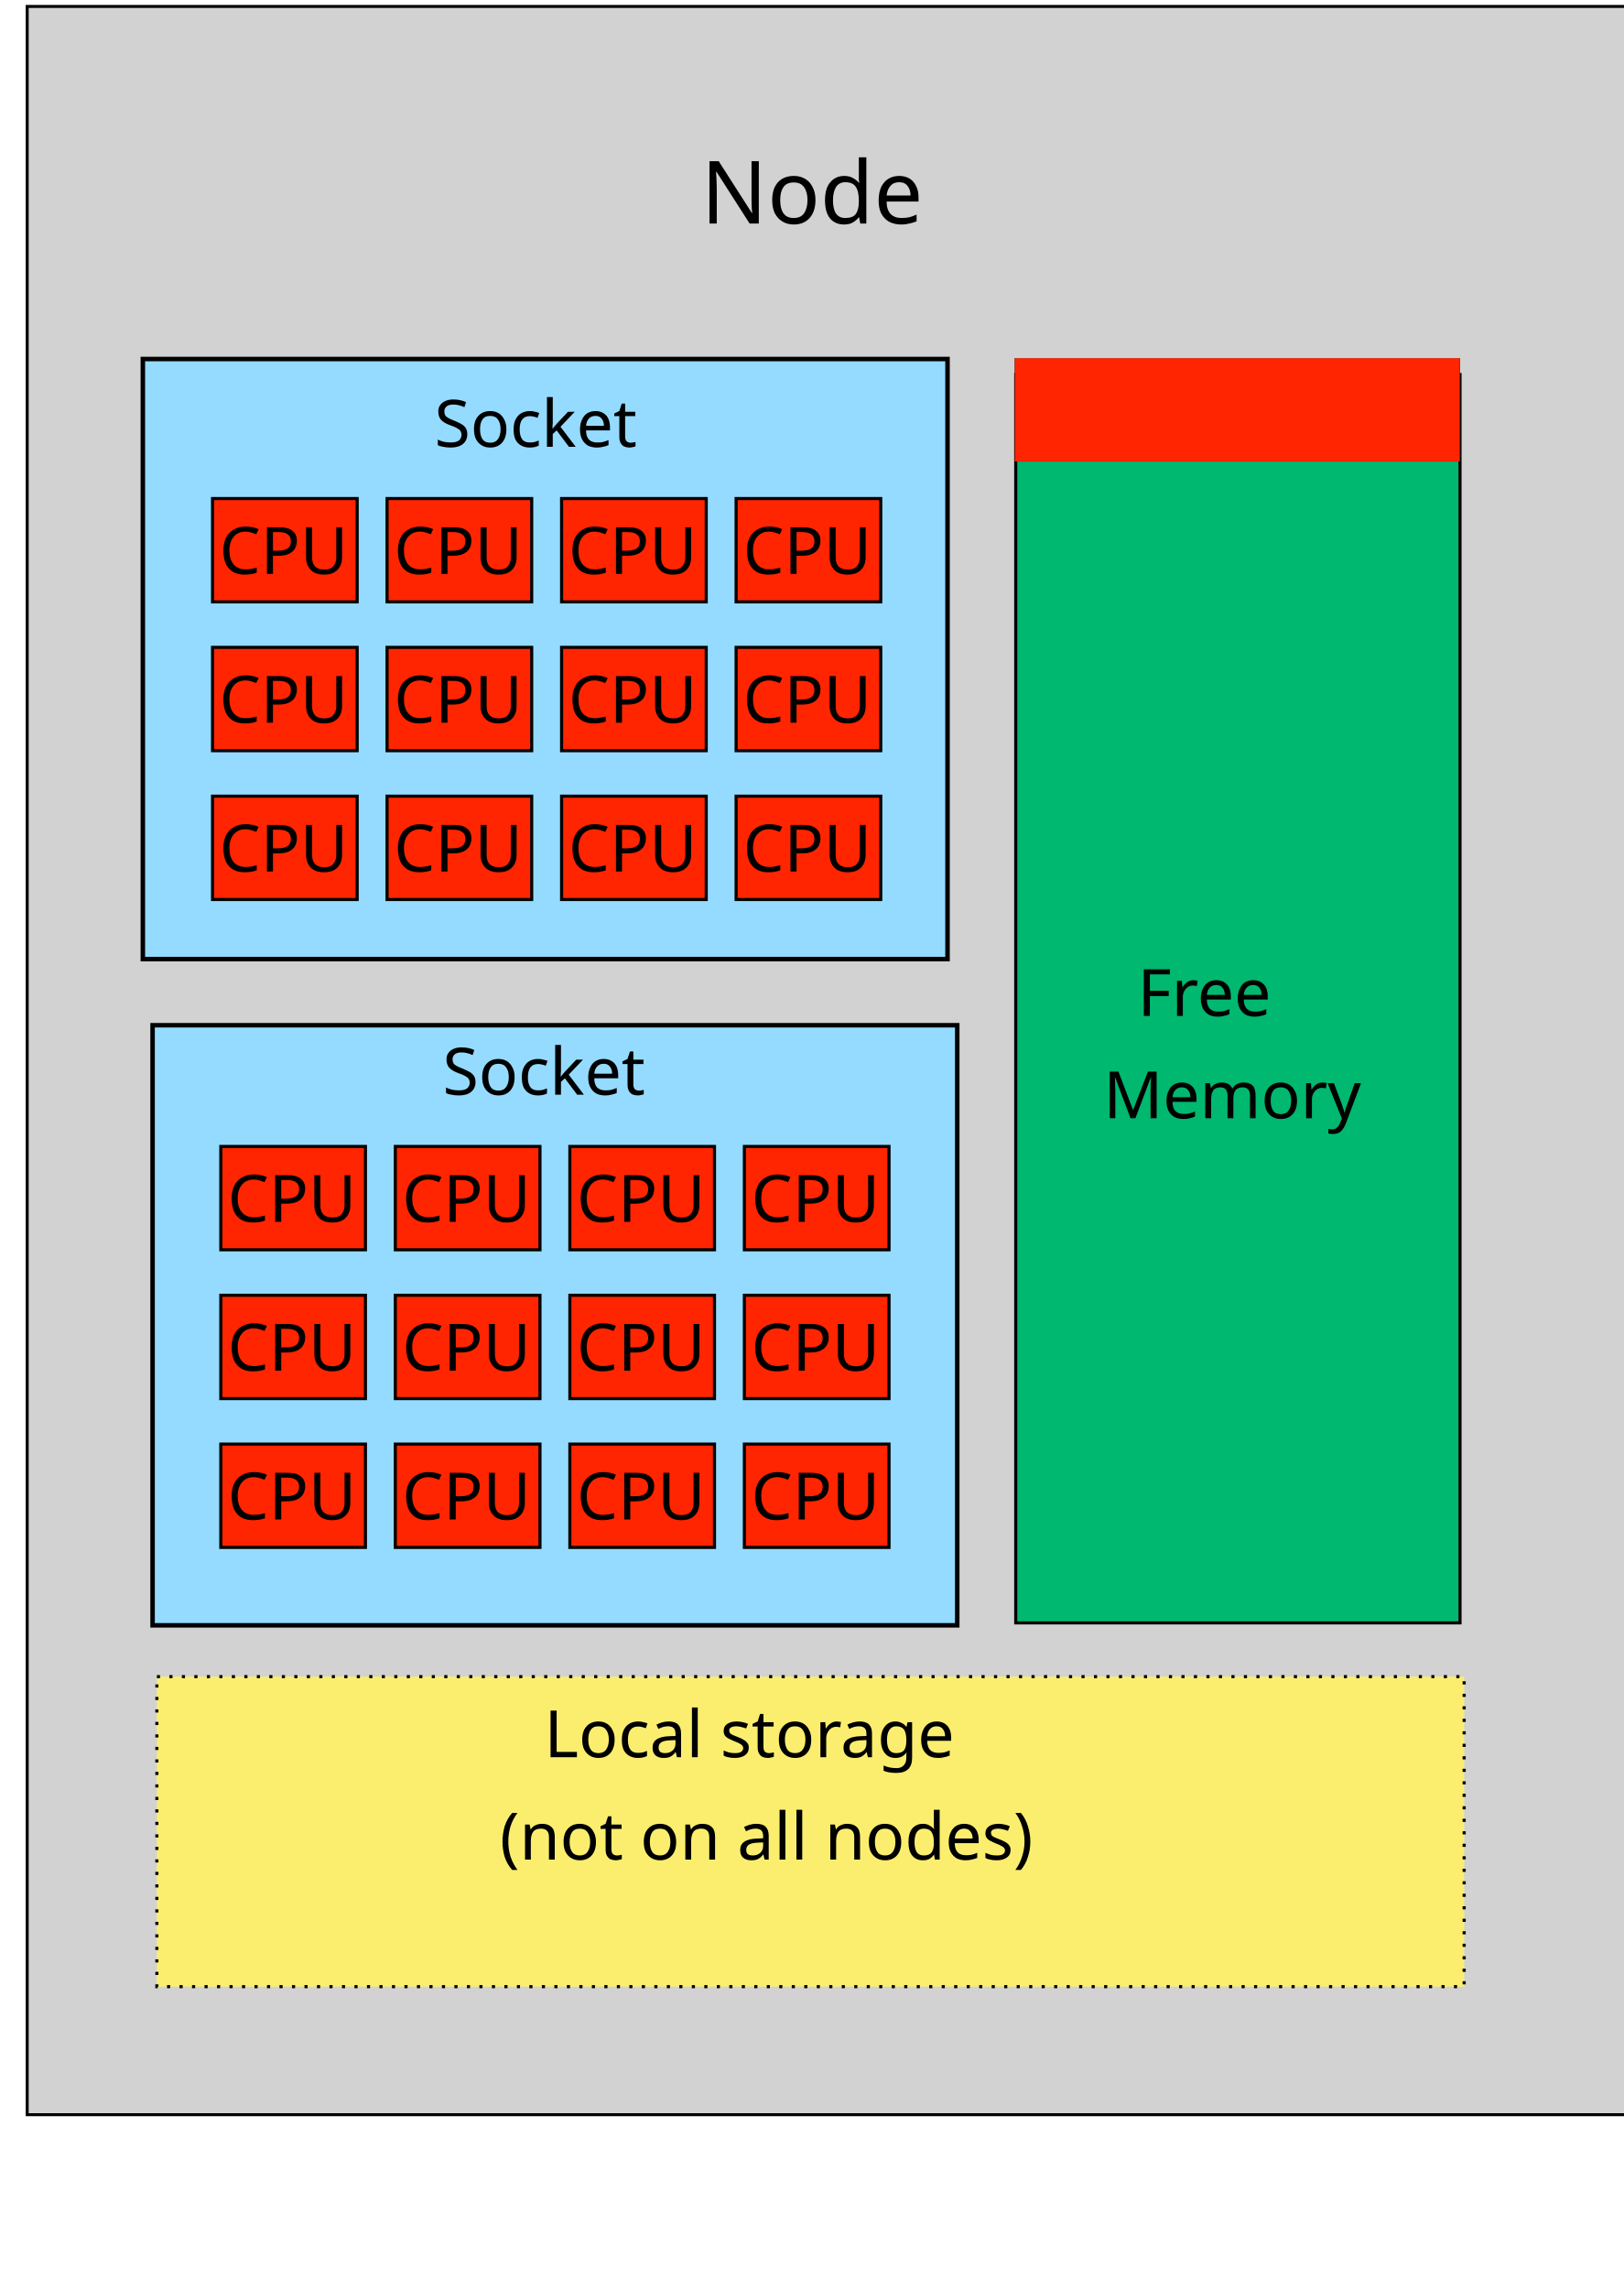
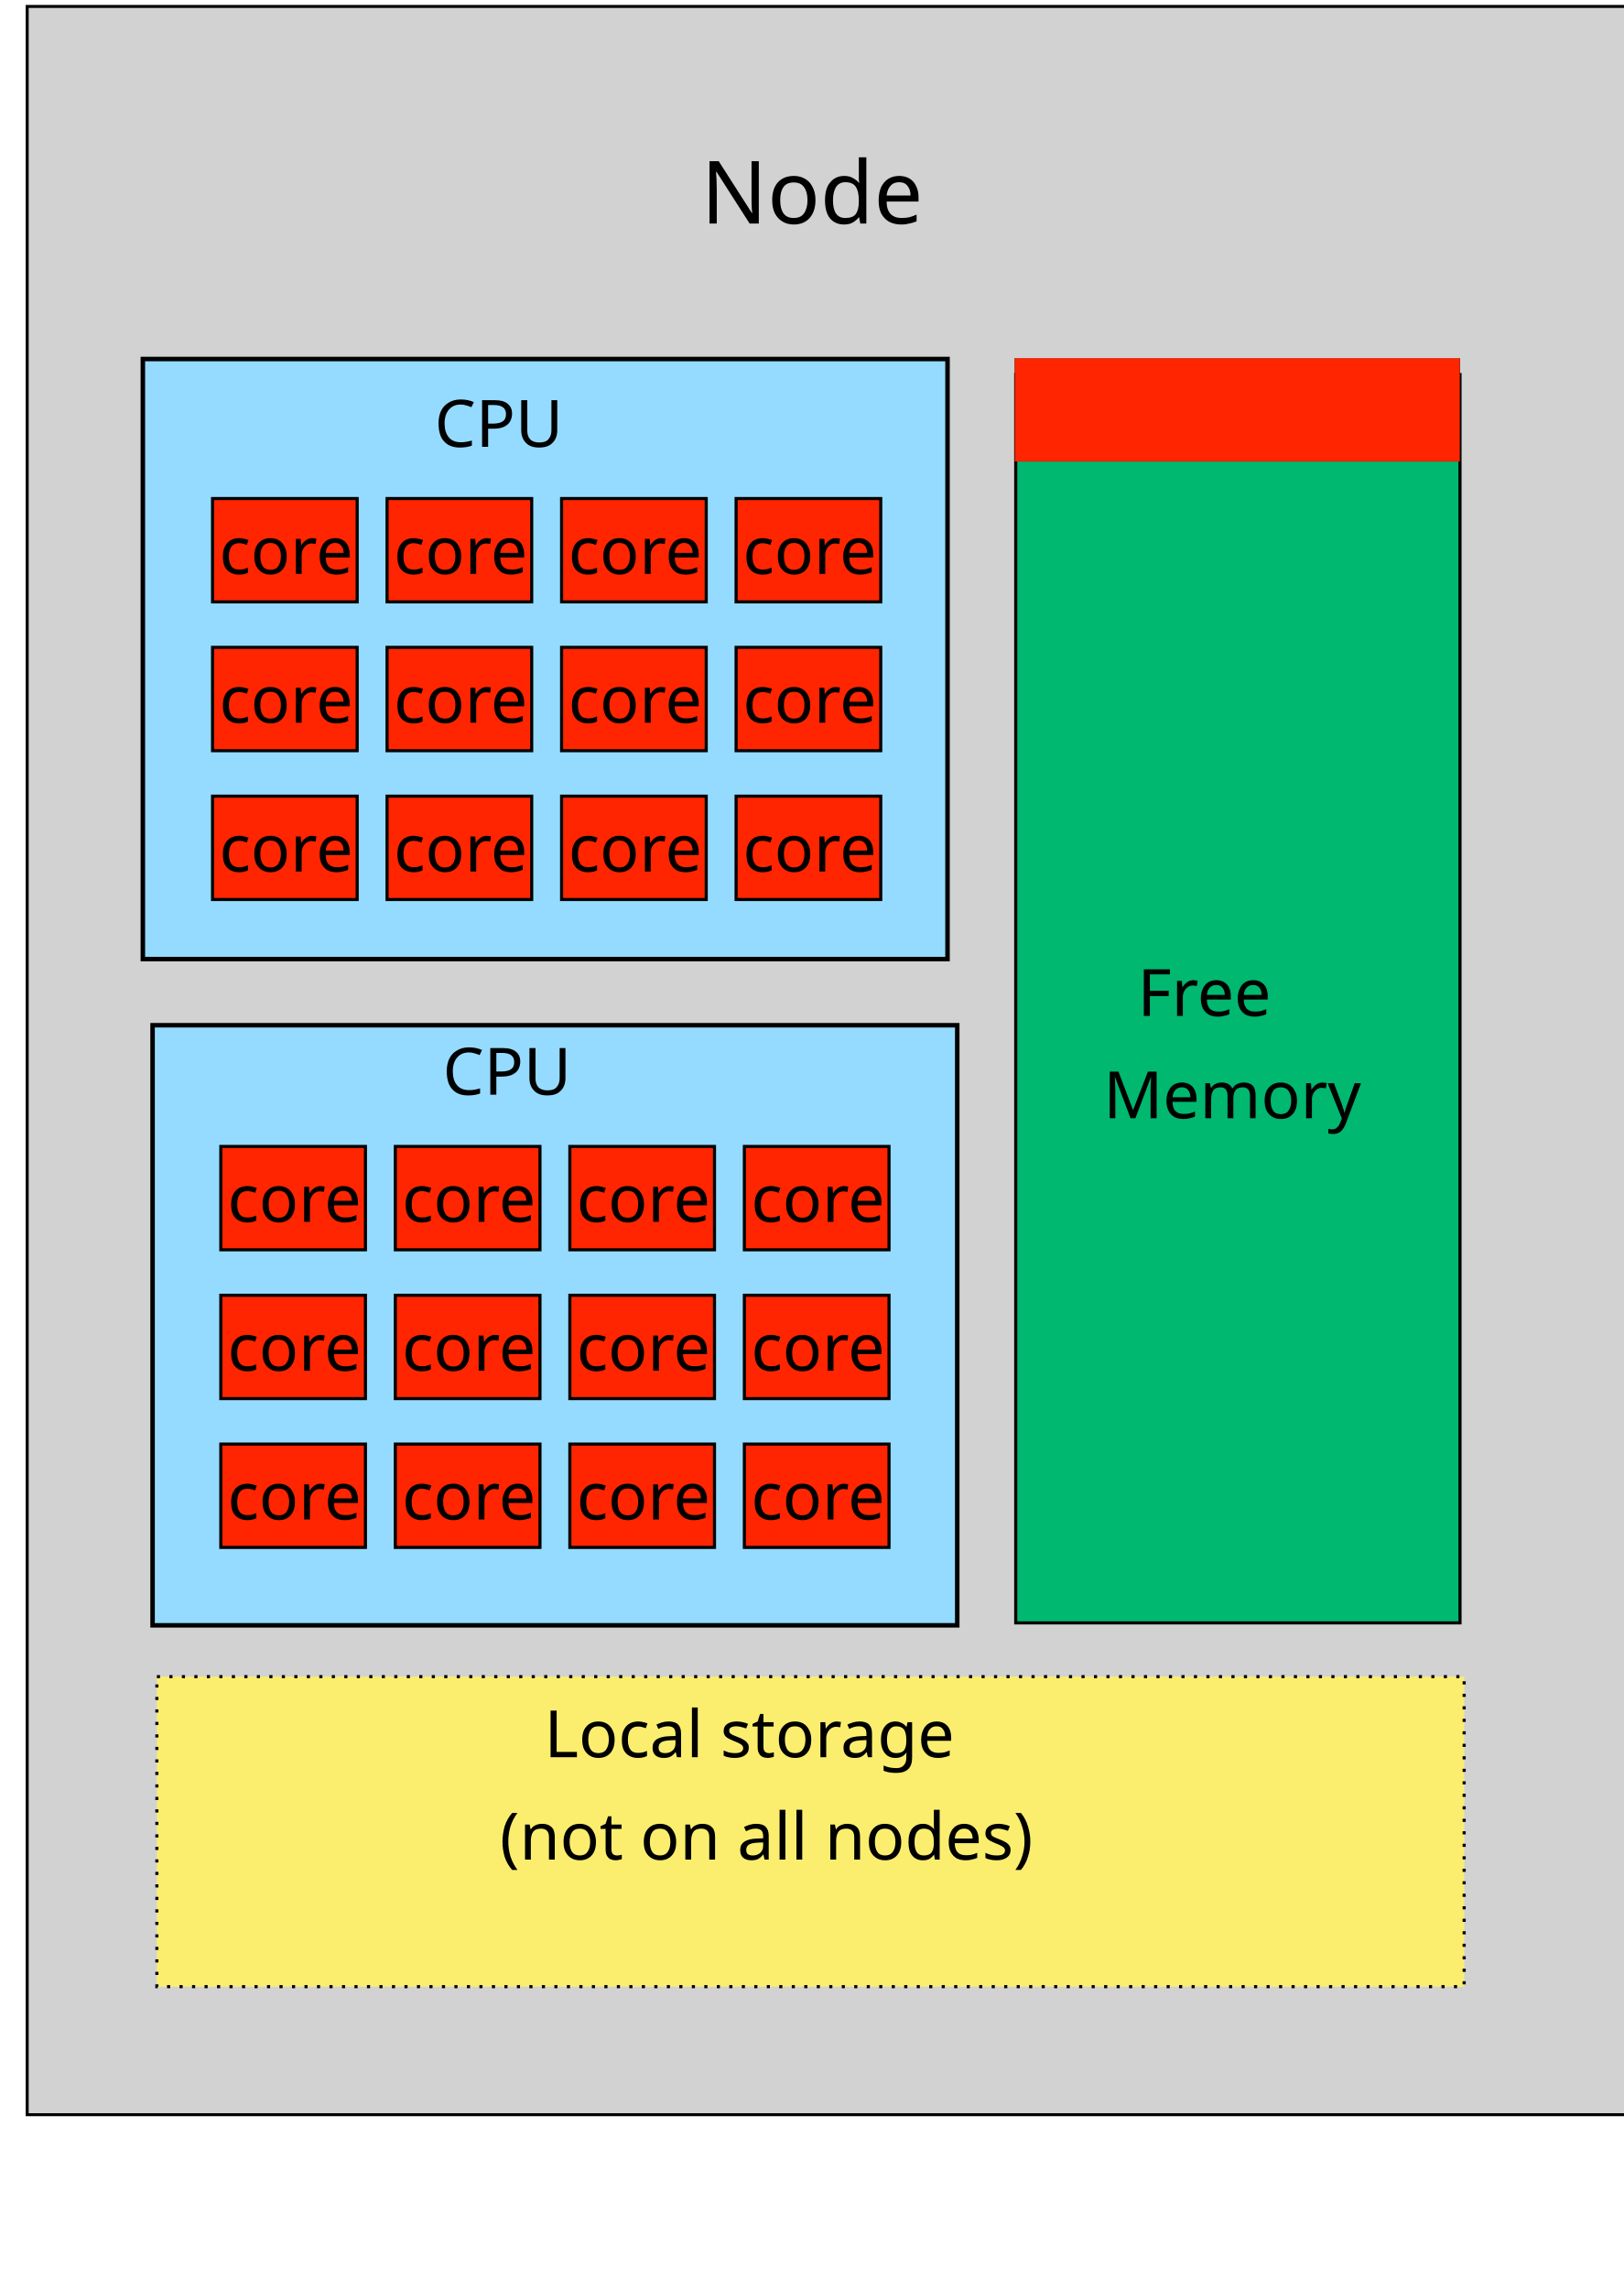
<svg xmlns="http://www.w3.org/2000/svg" width="105mm" height="148mm" viewBox="0 0 105 148" version="1.1" id="svg5460">
  <defs id="defs5454" />
  <g id="layer1">
    <rect y="0.416" x="1.758" height="136.314" width="103.475" id="rect6005" style="fill:#d2d2d2;fill-opacity:1;stroke:#000000;stroke-width:0.193;stroke-miterlimit:4;stroke-dasharray:none;stroke-dashoffset:0;stroke-opacity:1" />
    <rect y="23.213" x="9.238" height="38.801" width="52.036" id="rect6007" style="fill:#95dbff;fill-opacity:1;stroke:#000000;stroke-width:0.291;stroke-miterlimit:4;stroke-dasharray:none;stroke-dashoffset:0;stroke-opacity:1" />
    <g id="g6018" transform="translate(-43.71875,-88.63502)">
      <rect style="fill:#ff2500;fill-opacity:1;stroke:#000000;stroke-width:0.2;stroke-miterlimit:4;stroke-dasharray:none;stroke-dashoffset:0;stroke-opacity:1" id="rect6009" width="9.354" height="6.682" x="57.463" y="120.869" />
      <text xml:space="preserve" style="font-style:normal;font-weight:normal;font-size:4.233px;line-height:6.615px;font-family:sans-serif;letter-spacing:0px;word-spacing:0px;fill:#000000;fill-opacity:1;stroke:none;stroke-width:0.265" x="57.899" y="125.745" id="text6013">
-         <tspan id="tspan6011" x="57.899" y="125.745" style="stroke-width:0.265">CPU</tspan>
+         <tspan id="tspan6011" x="57.899" y="125.745" style="stroke-width:0.265">core</tspan>
      </text>
    </g>
    <g transform="translate(-48.48125,-87.96685)" id="g6084">
      <g transform="translate(38.62045,-0.6681691)" id="g6018-0">
        <rect y="120.869" x="57.463" height="6.682" width="9.354" id="rect6009-1" style="fill:#ff2500;fill-opacity:1;stroke:#000000;stroke-width:0.2;stroke-miterlimit:4;stroke-dasharray:none;stroke-dashoffset:0;stroke-opacity:1" />
        <text id="text6013-9" y="125.745" x="57.899" style="font-style:normal;font-weight:normal;font-size:4.233px;line-height:6.615px;font-family:sans-serif;letter-spacing:0px;word-spacing:0px;fill:#000000;fill-opacity:1;stroke:none;stroke-width:0.265" xml:space="preserve">
-           <tspan style="stroke-width:0.265" y="125.745" x="57.899" id="tspan6011-1">CPU</tspan>
+           <tspan style="stroke-width:0.265" y="125.745" x="57.899" id="tspan6011-1">core</tspan>
        </text>
      </g>
    </g>
    <g transform="translate(-47.3392,-87.96685)" id="g6078">
      <g transform="translate(26.19241,-0.6681691)" id="g6018-1">
        <rect y="120.869" x="57.463" height="6.682" width="9.354" id="rect6009-7" style="fill:#ff2500;fill-opacity:1;stroke:#000000;stroke-width:0.2;stroke-miterlimit:4;stroke-dasharray:none;stroke-dashoffset:0;stroke-opacity:1" />
        <text id="text6013-1" y="125.745" x="57.899" style="font-style:normal;font-weight:normal;font-size:4.233px;line-height:6.615px;font-family:sans-serif;letter-spacing:0px;word-spacing:0px;fill:#000000;fill-opacity:1;stroke:none;stroke-width:0.265" xml:space="preserve">
-           <tspan style="stroke-width:0.265" y="125.745" x="57.899" id="tspan6011-14">CPU</tspan>
+           <tspan style="stroke-width:0.265" y="125.745" x="57.899" id="tspan6011-14">core</tspan>
        </text>
      </g>
    </g>
    <g transform="translate(-45.52897,-87.83322)" id="g6072">
      <g transform="translate(13.09621,-0.8018039)" id="g6018-3">
        <rect y="120.869" x="57.463" height="6.682" width="9.354" id="rect6009-9" style="fill:#ff2500;fill-opacity:1;stroke:#000000;stroke-width:0.2;stroke-miterlimit:4;stroke-dasharray:none;stroke-dashoffset:0;stroke-opacity:1" />
        <text id="text6013-2" y="125.745" x="57.899" style="font-style:normal;font-weight:normal;font-size:4.233px;line-height:6.615px;font-family:sans-serif;letter-spacing:0px;word-spacing:0px;fill:#000000;fill-opacity:1;stroke:none;stroke-width:0.265" xml:space="preserve">
-           <tspan style="stroke-width:0.265" y="125.745" x="57.899" id="tspan6011-9">CPU</tspan>
+           <tspan style="stroke-width:0.265" y="125.745" x="57.899" id="tspan6011-9">core</tspan>
        </text>
      </g>
    </g>
    <g id="g6105-4" transform="translate(-43.71875,-79.01333)">
      <g id="g6018-5">
        <rect y="120.869" x="57.463" height="6.682" width="9.354" id="rect6009-8" style="fill:#ff2500;fill-opacity:1;stroke:#000000;stroke-width:0.2;stroke-miterlimit:4;stroke-dasharray:none;stroke-dashoffset:0;stroke-opacity:1" />
        <text id="text6013-5" y="125.745" x="57.899" style="font-style:normal;font-weight:normal;font-size:4.233px;line-height:6.615px;font-family:sans-serif;letter-spacing:0px;word-spacing:0px;fill:#000000;fill-opacity:1;stroke:none;stroke-width:0.265" xml:space="preserve">
-           <tspan style="stroke-width:0.265" y="125.745" x="57.899" id="tspan6011-5">CPU</tspan>
+           <tspan style="stroke-width:0.265" y="125.745" x="57.899" id="tspan6011-5">core</tspan>
        </text>
      </g>
      <g id="g6084-4" transform="translate(-4.762502,0.6681691)">
        <g id="g6018-0-5" transform="translate(38.62045,-0.6681691)">
          <rect style="fill:#ff2500;fill-opacity:1;stroke:#000000;stroke-width:0.2;stroke-miterlimit:4;stroke-dasharray:none;stroke-dashoffset:0;stroke-opacity:1" id="rect6009-1-8" width="9.354" height="6.682" x="57.463" y="120.869" />
          <text xml:space="preserve" style="font-style:normal;font-weight:normal;font-size:4.233px;line-height:6.615px;font-family:sans-serif;letter-spacing:0px;word-spacing:0px;fill:#000000;fill-opacity:1;stroke:none;stroke-width:0.265" x="57.899" y="125.745" id="text6013-9-7">
-             <tspan id="tspan6011-1-1" x="57.899" y="125.745" style="stroke-width:0.265">CPU</tspan>
+             <tspan id="tspan6011-1-1" x="57.899" y="125.745" style="stroke-width:0.265">core</tspan>
          </text>
        </g>
      </g>
      <g id="g6078-7" transform="translate(-3.620455,0.6681691)">
        <g id="g6018-1-4" transform="translate(26.19241,-0.6681691)">
          <rect style="fill:#ff2500;fill-opacity:1;stroke:#000000;stroke-width:0.2;stroke-miterlimit:4;stroke-dasharray:none;stroke-dashoffset:0;stroke-opacity:1" id="rect6009-7-3" width="9.354" height="6.682" x="57.463" y="120.869" />
          <text xml:space="preserve" style="font-style:normal;font-weight:normal;font-size:4.233px;line-height:6.615px;font-family:sans-serif;letter-spacing:0px;word-spacing:0px;fill:#000000;fill-opacity:1;stroke:none;stroke-width:0.265" x="57.899" y="125.745" id="text6013-1-8">
-             <tspan id="tspan6011-14-2" x="57.899" y="125.745" style="stroke-width:0.265">CPU</tspan>
+             <tspan id="tspan6011-14-2" x="57.899" y="125.745" style="stroke-width:0.265">core</tspan>
          </text>
        </g>
      </g>
      <g id="g6072-4" transform="translate(-1.810223,0.8018039)">
        <g id="g6018-3-0" transform="translate(13.09621,-0.8018039)">
          <rect style="fill:#ff2500;fill-opacity:1;stroke:#000000;stroke-width:0.2;stroke-miterlimit:4;stroke-dasharray:none;stroke-dashoffset:0;stroke-opacity:1" id="rect6009-9-5" width="9.354" height="6.682" x="57.463" y="120.869" />
          <text xml:space="preserve" style="font-style:normal;font-weight:normal;font-size:4.233px;line-height:6.615px;font-family:sans-serif;letter-spacing:0px;word-spacing:0px;fill:#000000;fill-opacity:1;stroke:none;stroke-width:0.265" x="57.899" y="125.745" id="text6013-2-5">
-             <tspan id="tspan6011-9-8" x="57.899" y="125.745" style="stroke-width:0.265">CPU</tspan>
+             <tspan id="tspan6011-9-8" x="57.899" y="125.745" style="stroke-width:0.265">core</tspan>
          </text>
        </g>
      </g>
    </g>
    <g id="g6105-8" transform="translate(-43.71875,-69.39161)">
      <g id="g6018-6">
        <rect y="120.869" x="57.463" height="6.682" width="9.354" id="rect6009-0" style="fill:#ff2500;fill-opacity:1;stroke:#000000;stroke-width:0.2;stroke-miterlimit:4;stroke-dasharray:none;stroke-dashoffset:0;stroke-opacity:1" />
        <text id="text6013-6" y="125.745" x="57.899" style="font-style:normal;font-weight:normal;font-size:4.233px;line-height:6.615px;font-family:sans-serif;letter-spacing:0px;word-spacing:0px;fill:#000000;fill-opacity:1;stroke:none;stroke-width:0.265" xml:space="preserve">
-           <tspan style="stroke-width:0.265" y="125.745" x="57.899" id="tspan6011-7">CPU</tspan>
+           <tspan style="stroke-width:0.265" y="125.745" x="57.899" id="tspan6011-7">core</tspan>
        </text>
      </g>
      <g id="g6084-7" transform="translate(-4.762502,0.6681691)">
        <g id="g6018-0-7" transform="translate(38.62045,-0.6681691)">
          <rect style="fill:#ff2500;fill-opacity:1;stroke:#000000;stroke-width:0.2;stroke-miterlimit:4;stroke-dasharray:none;stroke-dashoffset:0;stroke-opacity:1" id="rect6009-1-4" width="9.354" height="6.682" x="57.463" y="120.869" />
          <text xml:space="preserve" style="font-style:normal;font-weight:normal;font-size:4.233px;line-height:6.615px;font-family:sans-serif;letter-spacing:0px;word-spacing:0px;fill:#000000;fill-opacity:1;stroke:none;stroke-width:0.265" x="57.899" y="125.745" id="text6013-9-76">
-             <tspan id="tspan6011-1-0" x="57.899" y="125.745" style="stroke-width:0.265">CPU</tspan>
+             <tspan id="tspan6011-1-0" x="57.899" y="125.745" style="stroke-width:0.265">core</tspan>
          </text>
        </g>
      </g>
      <g id="g6078-73" transform="translate(-3.620455,0.6681691)">
        <g id="g6018-1-7" transform="translate(26.19241,-0.6681691)">
          <rect style="fill:#ff2500;fill-opacity:1;stroke:#000000;stroke-width:0.2;stroke-miterlimit:4;stroke-dasharray:none;stroke-dashoffset:0;stroke-opacity:1" id="rect6009-7-7" width="9.354" height="6.682" x="57.463" y="120.869" />
          <text xml:space="preserve" style="font-style:normal;font-weight:normal;font-size:4.233px;line-height:6.615px;font-family:sans-serif;letter-spacing:0px;word-spacing:0px;fill:#000000;fill-opacity:1;stroke:none;stroke-width:0.265" x="57.899" y="125.745" id="text6013-1-4">
-             <tspan id="tspan6011-14-7" x="57.899" y="125.745" style="stroke-width:0.265">CPU</tspan>
+             <tspan id="tspan6011-14-7" x="57.899" y="125.745" style="stroke-width:0.265">core</tspan>
          </text>
        </g>
      </g>
      <g id="g6072-2" transform="translate(-1.810223,0.8018039)">
        <g id="g6018-3-02" transform="translate(13.09621,-0.8018039)">
          <rect style="fill:#ff2500;fill-opacity:1;stroke:#000000;stroke-width:0.2;stroke-miterlimit:4;stroke-dasharray:none;stroke-dashoffset:0;stroke-opacity:1" id="rect6009-9-4" width="9.354" height="6.682" x="57.463" y="120.869" />
          <text xml:space="preserve" style="font-style:normal;font-weight:normal;font-size:4.233px;line-height:6.615px;font-family:sans-serif;letter-spacing:0px;word-spacing:0px;fill:#000000;fill-opacity:1;stroke:none;stroke-width:0.265" x="57.899" y="125.745" id="text6013-2-0">
-             <tspan id="tspan6011-9-3" x="57.899" y="125.745" style="stroke-width:0.265">CPU</tspan>
+             <tspan id="tspan6011-9-3" x="57.899" y="125.745" style="stroke-width:0.265">core</tspan>
          </text>
        </g>
      </g>
    </g>
    <text id="text6225" y="28.893" x="28.092" style="font-style:normal;font-weight:normal;font-size:4.233px;line-height:6.615px;font-family:sans-serif;letter-spacing:0px;word-spacing:0px;fill:#000000;fill-opacity:1;stroke:none;stroke-width:0.265" xml:space="preserve">
-       <tspan style="stroke-width:0.265" y="28.893" x="28.092" id="tspan6223">Socket</tspan>
+       <tspan style="stroke-width:0.265" y="28.893" x="28.092" id="tspan6223">CPU</tspan>
    </text>
    <rect y="66.288" x="9.867" height="38.801" width="52.036" id="rect6007-0" style="fill:#95dbff;fill-opacity:1;stroke:#000000;stroke-width:0.291;stroke-miterlimit:4;stroke-dasharray:none;stroke-dashoffset:0;stroke-opacity:1" />
    <g transform="translate(-43.18421,-46.74319)" id="g6105-2">
      <g id="g6018-03">
        <rect y="120.869" x="57.463" height="6.682" width="9.354" id="rect6009-3" style="fill:#ff2500;fill-opacity:1;stroke:#000000;stroke-width:0.2;stroke-miterlimit:4;stroke-dasharray:none;stroke-dashoffset:0;stroke-opacity:1" />
        <text id="text6013-25" y="125.745" x="57.899" style="font-style:normal;font-weight:normal;font-size:4.233px;line-height:6.615px;font-family:sans-serif;letter-spacing:0px;word-spacing:0px;fill:#000000;fill-opacity:1;stroke:none;stroke-width:0.265" xml:space="preserve">
-           <tspan style="stroke-width:0.265" y="125.745" x="57.899" id="tspan6011-4">CPU</tspan>
+           <tspan style="stroke-width:0.265" y="125.745" x="57.899" id="tspan6011-4">core</tspan>
        </text>
      </g>
      <g id="g6084-6" transform="translate(-4.762502,0.6681691)">
        <g id="g6018-0-2" transform="translate(38.62045,-0.6681691)">
          <rect style="fill:#ff2500;fill-opacity:1;stroke:#000000;stroke-width:0.2;stroke-miterlimit:4;stroke-dasharray:none;stroke-dashoffset:0;stroke-opacity:1" id="rect6009-1-6" width="9.354" height="6.682" x="57.463" y="120.869" />
          <text xml:space="preserve" style="font-style:normal;font-weight:normal;font-size:4.233px;line-height:6.615px;font-family:sans-serif;letter-spacing:0px;word-spacing:0px;fill:#000000;fill-opacity:1;stroke:none;stroke-width:0.265" x="57.899" y="125.745" id="text6013-9-4">
-             <tspan id="tspan6011-1-10" x="57.899" y="125.745" style="stroke-width:0.265">CPU</tspan>
+             <tspan id="tspan6011-1-10" x="57.899" y="125.745" style="stroke-width:0.265">core</tspan>
          </text>
        </g>
      </g>
      <g id="g6078-9" transform="translate(-3.620455,0.6681691)">
        <g id="g6018-1-6" transform="translate(26.19241,-0.6681691)">
          <rect style="fill:#ff2500;fill-opacity:1;stroke:#000000;stroke-width:0.2;stroke-miterlimit:4;stroke-dasharray:none;stroke-dashoffset:0;stroke-opacity:1" id="rect6009-7-4" width="9.354" height="6.682" x="57.463" y="120.869" />
          <text xml:space="preserve" style="font-style:normal;font-weight:normal;font-size:4.233px;line-height:6.615px;font-family:sans-serif;letter-spacing:0px;word-spacing:0px;fill:#000000;fill-opacity:1;stroke:none;stroke-width:0.265" x="57.899" y="125.745" id="text6013-1-88">
-             <tspan id="tspan6011-14-73" x="57.899" y="125.745" style="stroke-width:0.265">CPU</tspan>
+             <tspan id="tspan6011-14-73" x="57.899" y="125.745" style="stroke-width:0.265">core</tspan>
          </text>
        </g>
      </g>
      <g id="g6072-9" transform="translate(-1.810223,0.8018039)">
        <g id="g6018-3-026" transform="translate(13.09621,-0.8018039)">
          <rect style="fill:#ff2500;fill-opacity:1;stroke:#000000;stroke-width:0.2;stroke-miterlimit:4;stroke-dasharray:none;stroke-dashoffset:0;stroke-opacity:1" id="rect6009-9-50" width="9.354" height="6.682" x="57.463" y="120.869" />
          <text xml:space="preserve" style="font-style:normal;font-weight:normal;font-size:4.233px;line-height:6.615px;font-family:sans-serif;letter-spacing:0px;word-spacing:0px;fill:#000000;fill-opacity:1;stroke:none;stroke-width:0.265" x="57.899" y="125.745" id="text6013-2-04">
-             <tspan id="tspan6011-9-7" x="57.899" y="125.745" style="stroke-width:0.265">CPU</tspan>
+             <tspan id="tspan6011-9-7" x="57.899" y="125.745" style="stroke-width:0.265">core</tspan>
          </text>
        </g>
      </g>
    </g>
    <g id="g6105-4-4" transform="translate(-43.18421,-37.12149)">
      <g id="g6018-5-3">
        <rect y="120.869" x="57.463" height="6.682" width="9.354" id="rect6009-8-2" style="fill:#ff2500;fill-opacity:1;stroke:#000000;stroke-width:0.2;stroke-miterlimit:4;stroke-dasharray:none;stroke-dashoffset:0;stroke-opacity:1" />
        <text id="text6013-5-4" y="125.745" x="57.899" style="font-style:normal;font-weight:normal;font-size:4.233px;line-height:6.615px;font-family:sans-serif;letter-spacing:0px;word-spacing:0px;fill:#000000;fill-opacity:1;stroke:none;stroke-width:0.265" xml:space="preserve">
-           <tspan style="stroke-width:0.265" y="125.745" x="57.899" id="tspan6011-5-2">CPU</tspan>
+           <tspan style="stroke-width:0.265" y="125.745" x="57.899" id="tspan6011-5-2">core</tspan>
        </text>
      </g>
      <g id="g6084-4-7" transform="translate(-4.762502,0.6681691)">
        <g id="g6018-0-5-2" transform="translate(38.62045,-0.6681691)">
          <rect style="fill:#ff2500;fill-opacity:1;stroke:#000000;stroke-width:0.2;stroke-miterlimit:4;stroke-dasharray:none;stroke-dashoffset:0;stroke-opacity:1" id="rect6009-1-8-9" width="9.354" height="6.682" x="57.463" y="120.869" />
          <text xml:space="preserve" style="font-style:normal;font-weight:normal;font-size:4.233px;line-height:6.615px;font-family:sans-serif;letter-spacing:0px;word-spacing:0px;fill:#000000;fill-opacity:1;stroke:none;stroke-width:0.265" x="57.899" y="125.745" id="text6013-9-7-9">
-             <tspan id="tspan6011-1-1-8" x="57.899" y="125.745" style="stroke-width:0.265">CPU</tspan>
+             <tspan id="tspan6011-1-1-8" x="57.899" y="125.745" style="stroke-width:0.265">core</tspan>
          </text>
        </g>
      </g>
      <g id="g6078-7-5" transform="translate(-3.620455,0.6681691)">
        <g id="g6018-1-4-5" transform="translate(26.19241,-0.6681691)">
          <rect style="fill:#ff2500;fill-opacity:1;stroke:#000000;stroke-width:0.2;stroke-miterlimit:4;stroke-dasharray:none;stroke-dashoffset:0;stroke-opacity:1" id="rect6009-7-3-7" width="9.354" height="6.682" x="57.463" y="120.869" />
          <text xml:space="preserve" style="font-style:normal;font-weight:normal;font-size:4.233px;line-height:6.615px;font-family:sans-serif;letter-spacing:0px;word-spacing:0px;fill:#000000;fill-opacity:1;stroke:none;stroke-width:0.265" x="57.899" y="125.745" id="text6013-1-8-7">
-             <tspan id="tspan6011-14-2-7" x="57.899" y="125.745" style="stroke-width:0.265">CPU</tspan>
+             <tspan id="tspan6011-14-2-7" x="57.899" y="125.745" style="stroke-width:0.265">core</tspan>
          </text>
        </g>
      </g>
      <g id="g6072-4-3" transform="translate(-1.810223,0.8018039)">
        <g id="g6018-3-0-9" transform="translate(13.09621,-0.8018039)">
          <rect style="fill:#ff2500;fill-opacity:1;stroke:#000000;stroke-width:0.2;stroke-miterlimit:4;stroke-dasharray:none;stroke-dashoffset:0;stroke-opacity:1" id="rect6009-9-5-6" width="9.354" height="6.682" x="57.463" y="120.869" />
          <text xml:space="preserve" style="font-style:normal;font-weight:normal;font-size:4.233px;line-height:6.615px;font-family:sans-serif;letter-spacing:0px;word-spacing:0px;fill:#000000;fill-opacity:1;stroke:none;stroke-width:0.265" x="57.899" y="125.745" id="text6013-2-5-3">
-             <tspan id="tspan6011-9-8-7" x="57.899" y="125.745" style="stroke-width:0.265">CPU</tspan>
+             <tspan id="tspan6011-9-8-7" x="57.899" y="125.745" style="stroke-width:0.265">core</tspan>
          </text>
        </g>
      </g>
    </g>
    <g id="g6105-8-2" transform="translate(-43.18421,-27.49977)">
      <g id="g6018-6-3">
        <rect y="120.869" x="57.463" height="6.682" width="9.354" id="rect6009-0-9" style="fill:#ff2500;fill-opacity:1;stroke:#000000;stroke-width:0.2;stroke-miterlimit:4;stroke-dasharray:none;stroke-dashoffset:0;stroke-opacity:1" />
        <text id="text6013-6-8" y="125.745" x="57.899" style="font-style:normal;font-weight:normal;font-size:4.233px;line-height:6.615px;font-family:sans-serif;letter-spacing:0px;word-spacing:0px;fill:#000000;fill-opacity:1;stroke:none;stroke-width:0.265" xml:space="preserve">
-           <tspan style="stroke-width:0.265" y="125.745" x="57.899" id="tspan6011-7-6">CPU</tspan>
+           <tspan style="stroke-width:0.265" y="125.745" x="57.899" id="tspan6011-7-6">core</tspan>
        </text>
      </g>
      <g id="g6084-7-6" transform="translate(-4.762502,0.6681691)">
        <g id="g6018-0-7-0" transform="translate(38.62045,-0.6681691)">
          <rect style="fill:#ff2500;fill-opacity:1;stroke:#000000;stroke-width:0.2;stroke-miterlimit:4;stroke-dasharray:none;stroke-dashoffset:0;stroke-opacity:1" id="rect6009-1-4-4" width="9.354" height="6.682" x="57.463" y="120.869" />
          <text xml:space="preserve" style="font-style:normal;font-weight:normal;font-size:4.233px;line-height:6.615px;font-family:sans-serif;letter-spacing:0px;word-spacing:0px;fill:#000000;fill-opacity:1;stroke:none;stroke-width:0.265" x="57.899" y="125.745" id="text6013-9-76-4">
-             <tspan id="tspan6011-1-0-9" x="57.899" y="125.745" style="stroke-width:0.265">CPU</tspan>
+             <tspan id="tspan6011-1-0-9" x="57.899" y="125.745" style="stroke-width:0.265">core</tspan>
          </text>
        </g>
      </g>
      <g id="g6078-73-7" transform="translate(-3.620455,0.6681691)">
        <g id="g6018-1-7-0" transform="translate(26.19241,-0.6681691)">
          <rect style="fill:#ff2500;fill-opacity:1;stroke:#000000;stroke-width:0.2;stroke-miterlimit:4;stroke-dasharray:none;stroke-dashoffset:0;stroke-opacity:1" id="rect6009-7-7-7" width="9.354" height="6.682" x="57.463" y="120.869" />
          <text xml:space="preserve" style="font-style:normal;font-weight:normal;font-size:4.233px;line-height:6.615px;font-family:sans-serif;letter-spacing:0px;word-spacing:0px;fill:#000000;fill-opacity:1;stroke:none;stroke-width:0.265" x="57.899" y="125.745" id="text6013-1-4-6">
-             <tspan id="tspan6011-14-7-9" x="57.899" y="125.745" style="stroke-width:0.265">CPU</tspan>
+             <tspan id="tspan6011-14-7-9" x="57.899" y="125.745" style="stroke-width:0.265">core</tspan>
          </text>
        </g>
      </g>
      <g id="g6072-2-9" transform="translate(-1.810223,0.8018039)">
        <g id="g6018-3-02-6" transform="translate(13.09621,-0.8018039)">
          <rect style="fill:#ff2500;fill-opacity:1;stroke:#000000;stroke-width:0.2;stroke-miterlimit:4;stroke-dasharray:none;stroke-dashoffset:0;stroke-opacity:1" id="rect6009-9-4-9" width="9.354" height="6.682" x="57.463" y="120.869" />
          <text xml:space="preserve" style="font-style:normal;font-weight:normal;font-size:4.233px;line-height:6.615px;font-family:sans-serif;letter-spacing:0px;word-spacing:0px;fill:#000000;fill-opacity:1;stroke:none;stroke-width:0.265" x="57.899" y="125.745" id="text6013-2-0-3">
-             <tspan id="tspan6011-9-3-3" x="57.899" y="125.745" style="stroke-width:0.265">CPU</tspan>
+             <tspan id="tspan6011-9-3-3" x="57.899" y="125.745" style="stroke-width:0.265">core</tspan>
          </text>
        </g>
      </g>
    </g>
    <text id="text6225-3" y="70.785" x="28.626" style="font-style:normal;font-weight:normal;font-size:4.233px;line-height:6.615px;font-family:sans-serif;letter-spacing:0px;word-spacing:0px;fill:#000000;fill-opacity:1;stroke:none;stroke-width:0.265" xml:space="preserve">
-       <tspan style="stroke-width:0.265" y="70.785" x="28.626" id="tspan6223-8">Socket</tspan>
+       <tspan style="stroke-width:0.265" y="70.785" x="28.626" id="tspan6223-8">CPU</tspan>
    </text>
    <rect y="24.216" x="65.685" height="80.715" width="28.731" id="rect6428" style="fill:#00b86f;fill-opacity:1;stroke:#000000;stroke-width:0.2;stroke-miterlimit:4;stroke-dasharray:none;stroke-dashoffset:0;stroke-opacity:1" />
    <text id="text6432" y="65.687" x="71.358" style="font-style:normal;font-weight:normal;font-size:4.233px;line-height:6.615px;font-family:sans-serif;letter-spacing:0px;word-spacing:0px;fill:#000000;fill-opacity:1;stroke:none;stroke-width:0.265" xml:space="preserve">
      <tspan style="stroke-width:0.265" y="65.687" x="71.358" id="tspan6430">  Free</tspan>
      <tspan style="stroke-width:0.265" y="72.302" x="71.358" id="tspan974">Memory</tspan>
    </text>
    <rect y="108.406" x="10.145" height="20.045" width="84.539" id="rect6434" style="fill:#fbee6f;fill-opacity:1;stroke:#000000;stroke-width:0.202;stroke-miterlimit:4;stroke-dasharray:0.202, 0.606;stroke-dashoffset:0;stroke-opacity:1" />
    <text id="text6438" y="113.618" x="52.315" style="font-style:normal;font-weight:normal;font-size:4.233px;line-height:6.615px;font-family:sans-serif;text-align:center;letter-spacing:0px;word-spacing:0px;text-anchor:middle;fill:#000000;fill-opacity:1;stroke:none;stroke-width:0.265" xml:space="preserve">
      <tspan style="text-align:center;text-anchor:middle;stroke-width:0.265" y="113.618" x="52.315" id="tspan6436">Local storage</tspan>
      <tspan id="tspan6440" style="text-align:center;text-anchor:middle;stroke-width:0.265" y="120.233" x="52.315">(not on all nodes)</tspan>
    </text>
    <text id="text6444" y="14.453" x="45.337" style="font-style:normal;font-weight:normal;font-size:4.233px;line-height:6.615px;font-family:sans-serif;letter-spacing:0px;word-spacing:0px;fill:#000000;fill-opacity:1;stroke:none;stroke-width:0.265" xml:space="preserve">
      <tspan style="font-size:5.644px;stroke-width:0.265" y="14.453" x="45.337" id="tspan6442">Node</tspan>
    </text>
    <g transform="matrix(3.079126,0,0,1,-230.2395,-97.04326)" id="g6084-0" style="stroke-width:0.006;stroke-miterlimit:4;stroke-dasharray:none">
      <g transform="translate(38.62045,-0.6681691)" id="g6018-0-25" style="stroke-width:0.006;stroke-miterlimit:4;stroke-dasharray:none">
        <rect y="120.869" x="57.463" height="6.682" width="9.354" id="rect6009-1-9" style="fill:#ff2500;fill-opacity:1;stroke:#000000;stroke-width:0.006;stroke-miterlimit:4;stroke-dasharray:none;stroke-dashoffset:0;stroke-opacity:1" />
        <text id="text6013-9-2" y="125.745" x="57.899" style="font-style:normal;font-weight:normal;font-size:4.233px;line-height:6.615px;font-family:sans-serif;letter-spacing:0px;word-spacing:0px;fill:#000000;fill-opacity:1;stroke:none;stroke-width:0.006;stroke-miterlimit:4;stroke-dasharray:none" xml:space="preserve">
          <tspan style="stroke-width:0.006;stroke-miterlimit:4;stroke-dasharray:none" y="130.269" x="57.899" id="tspan6011-1-2" />
        </text>
      </g>
    </g>
  </g>
</svg>
